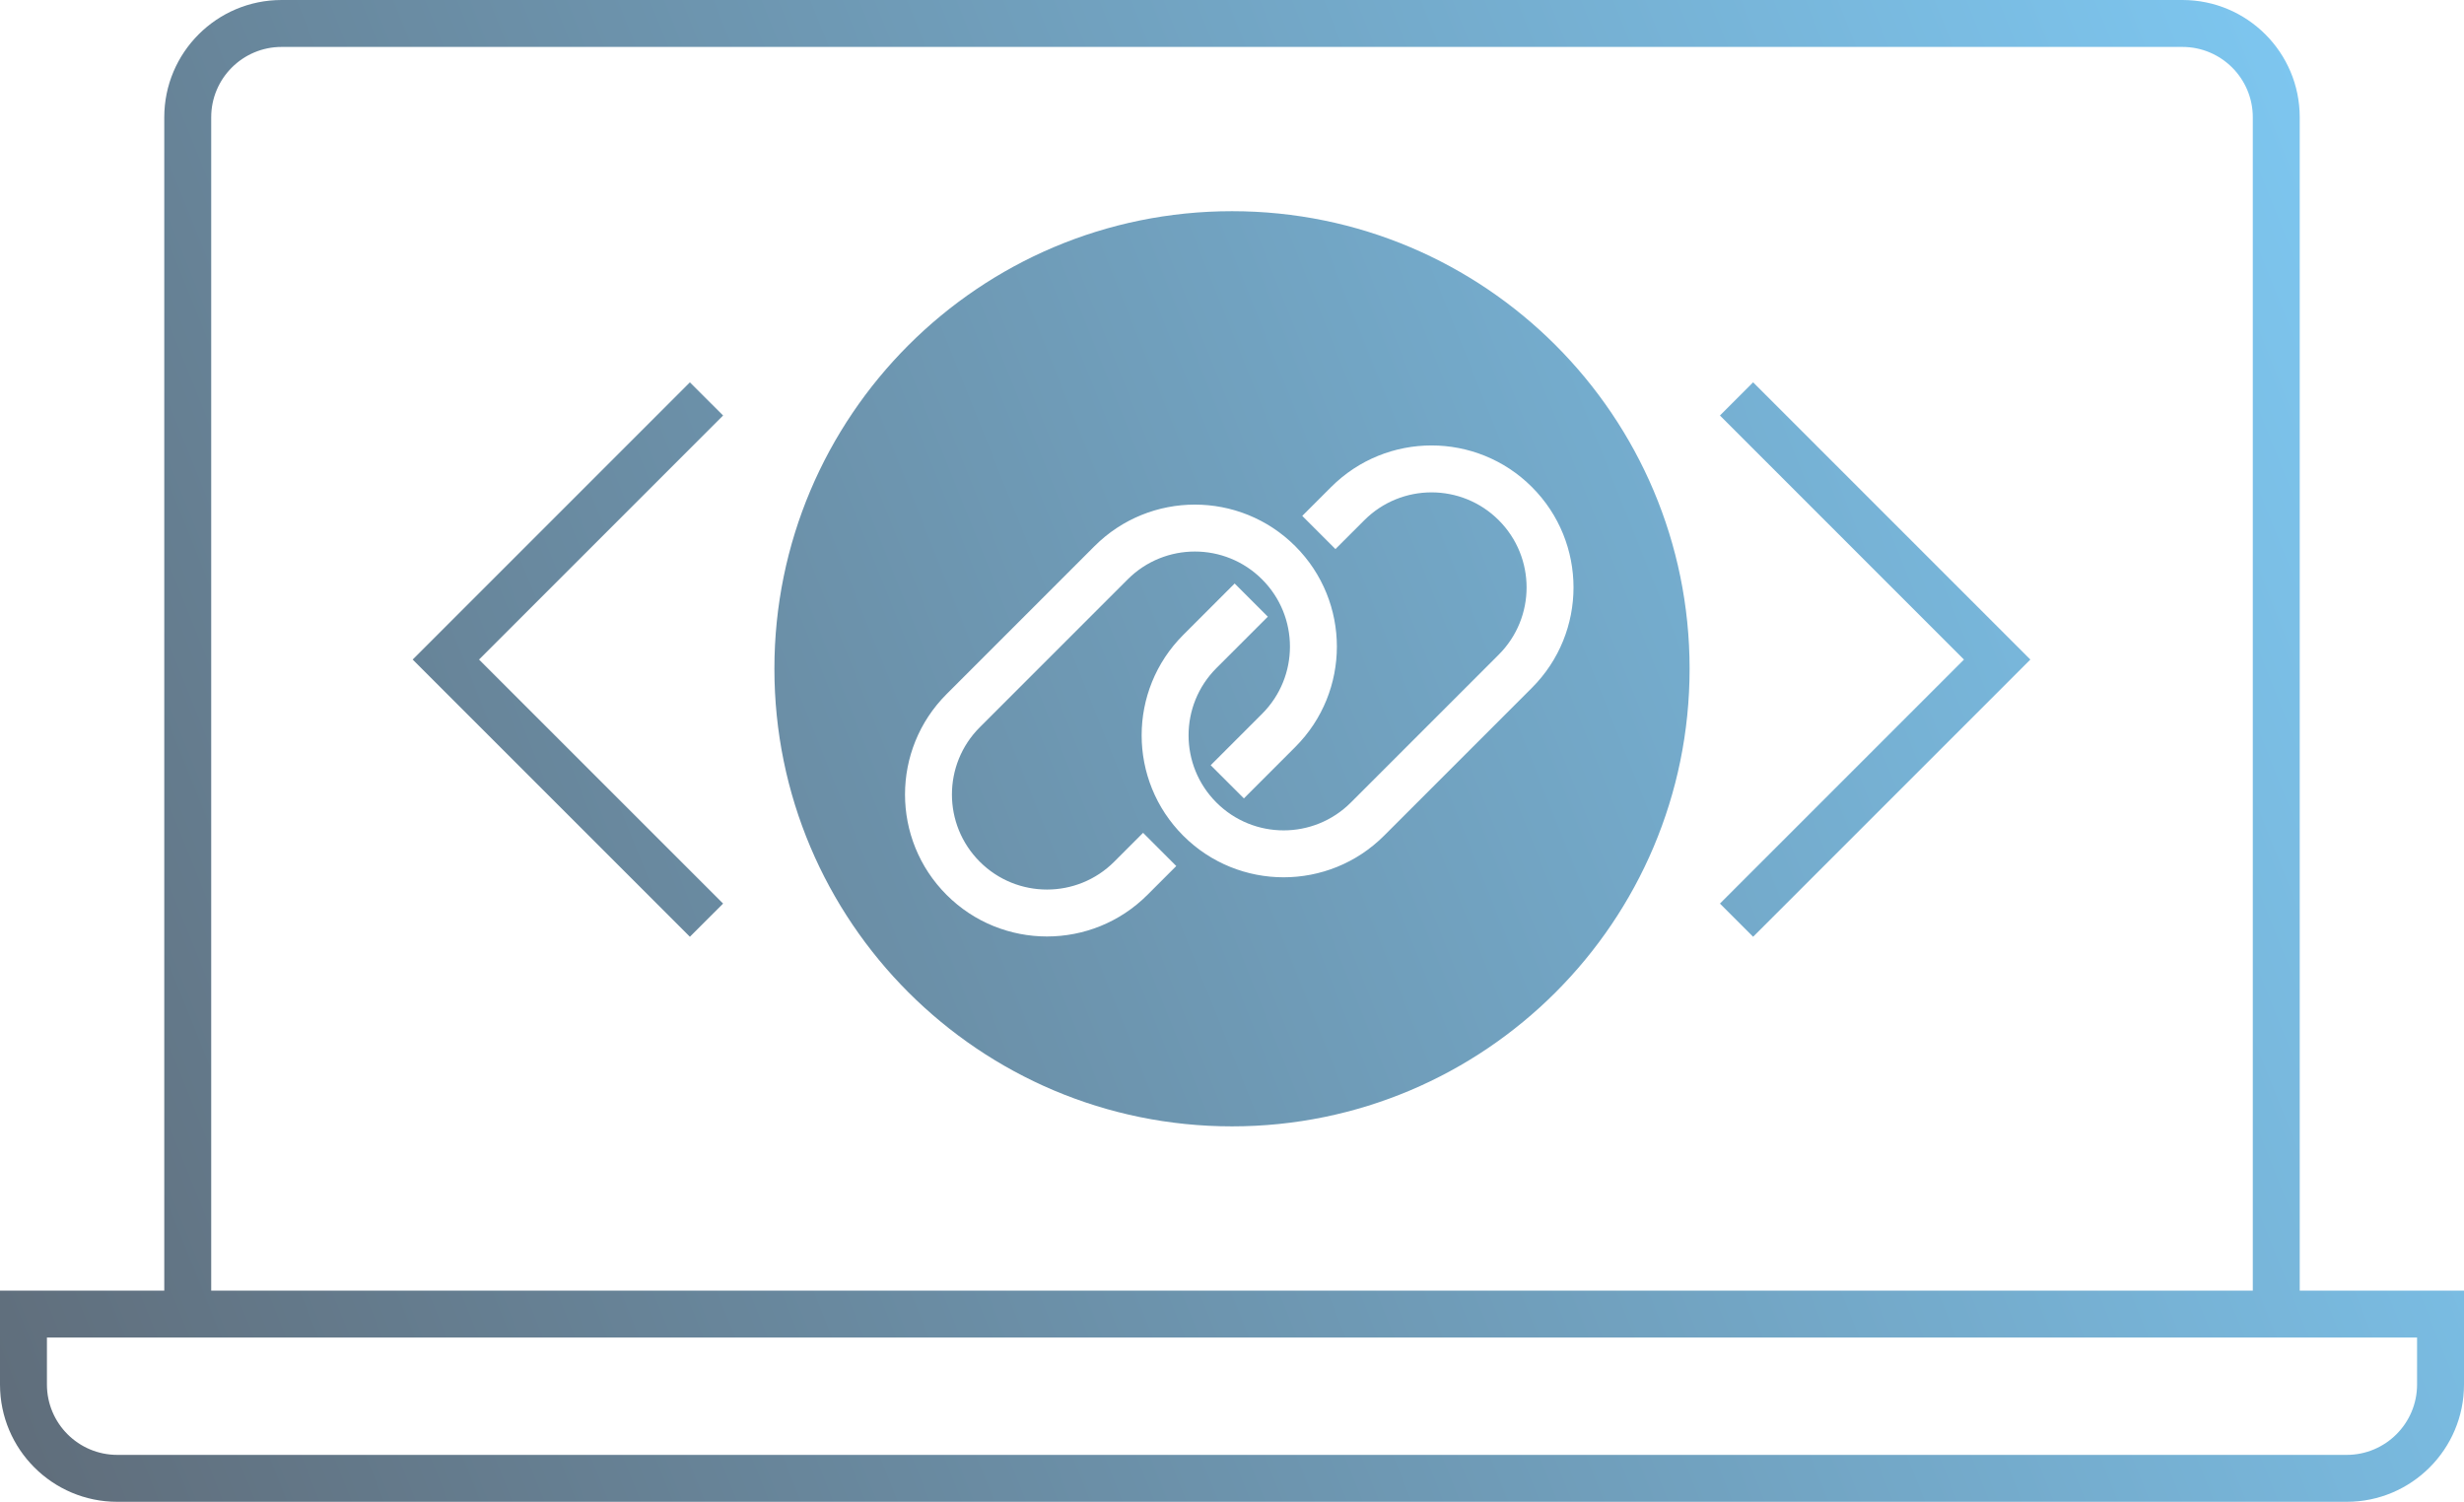
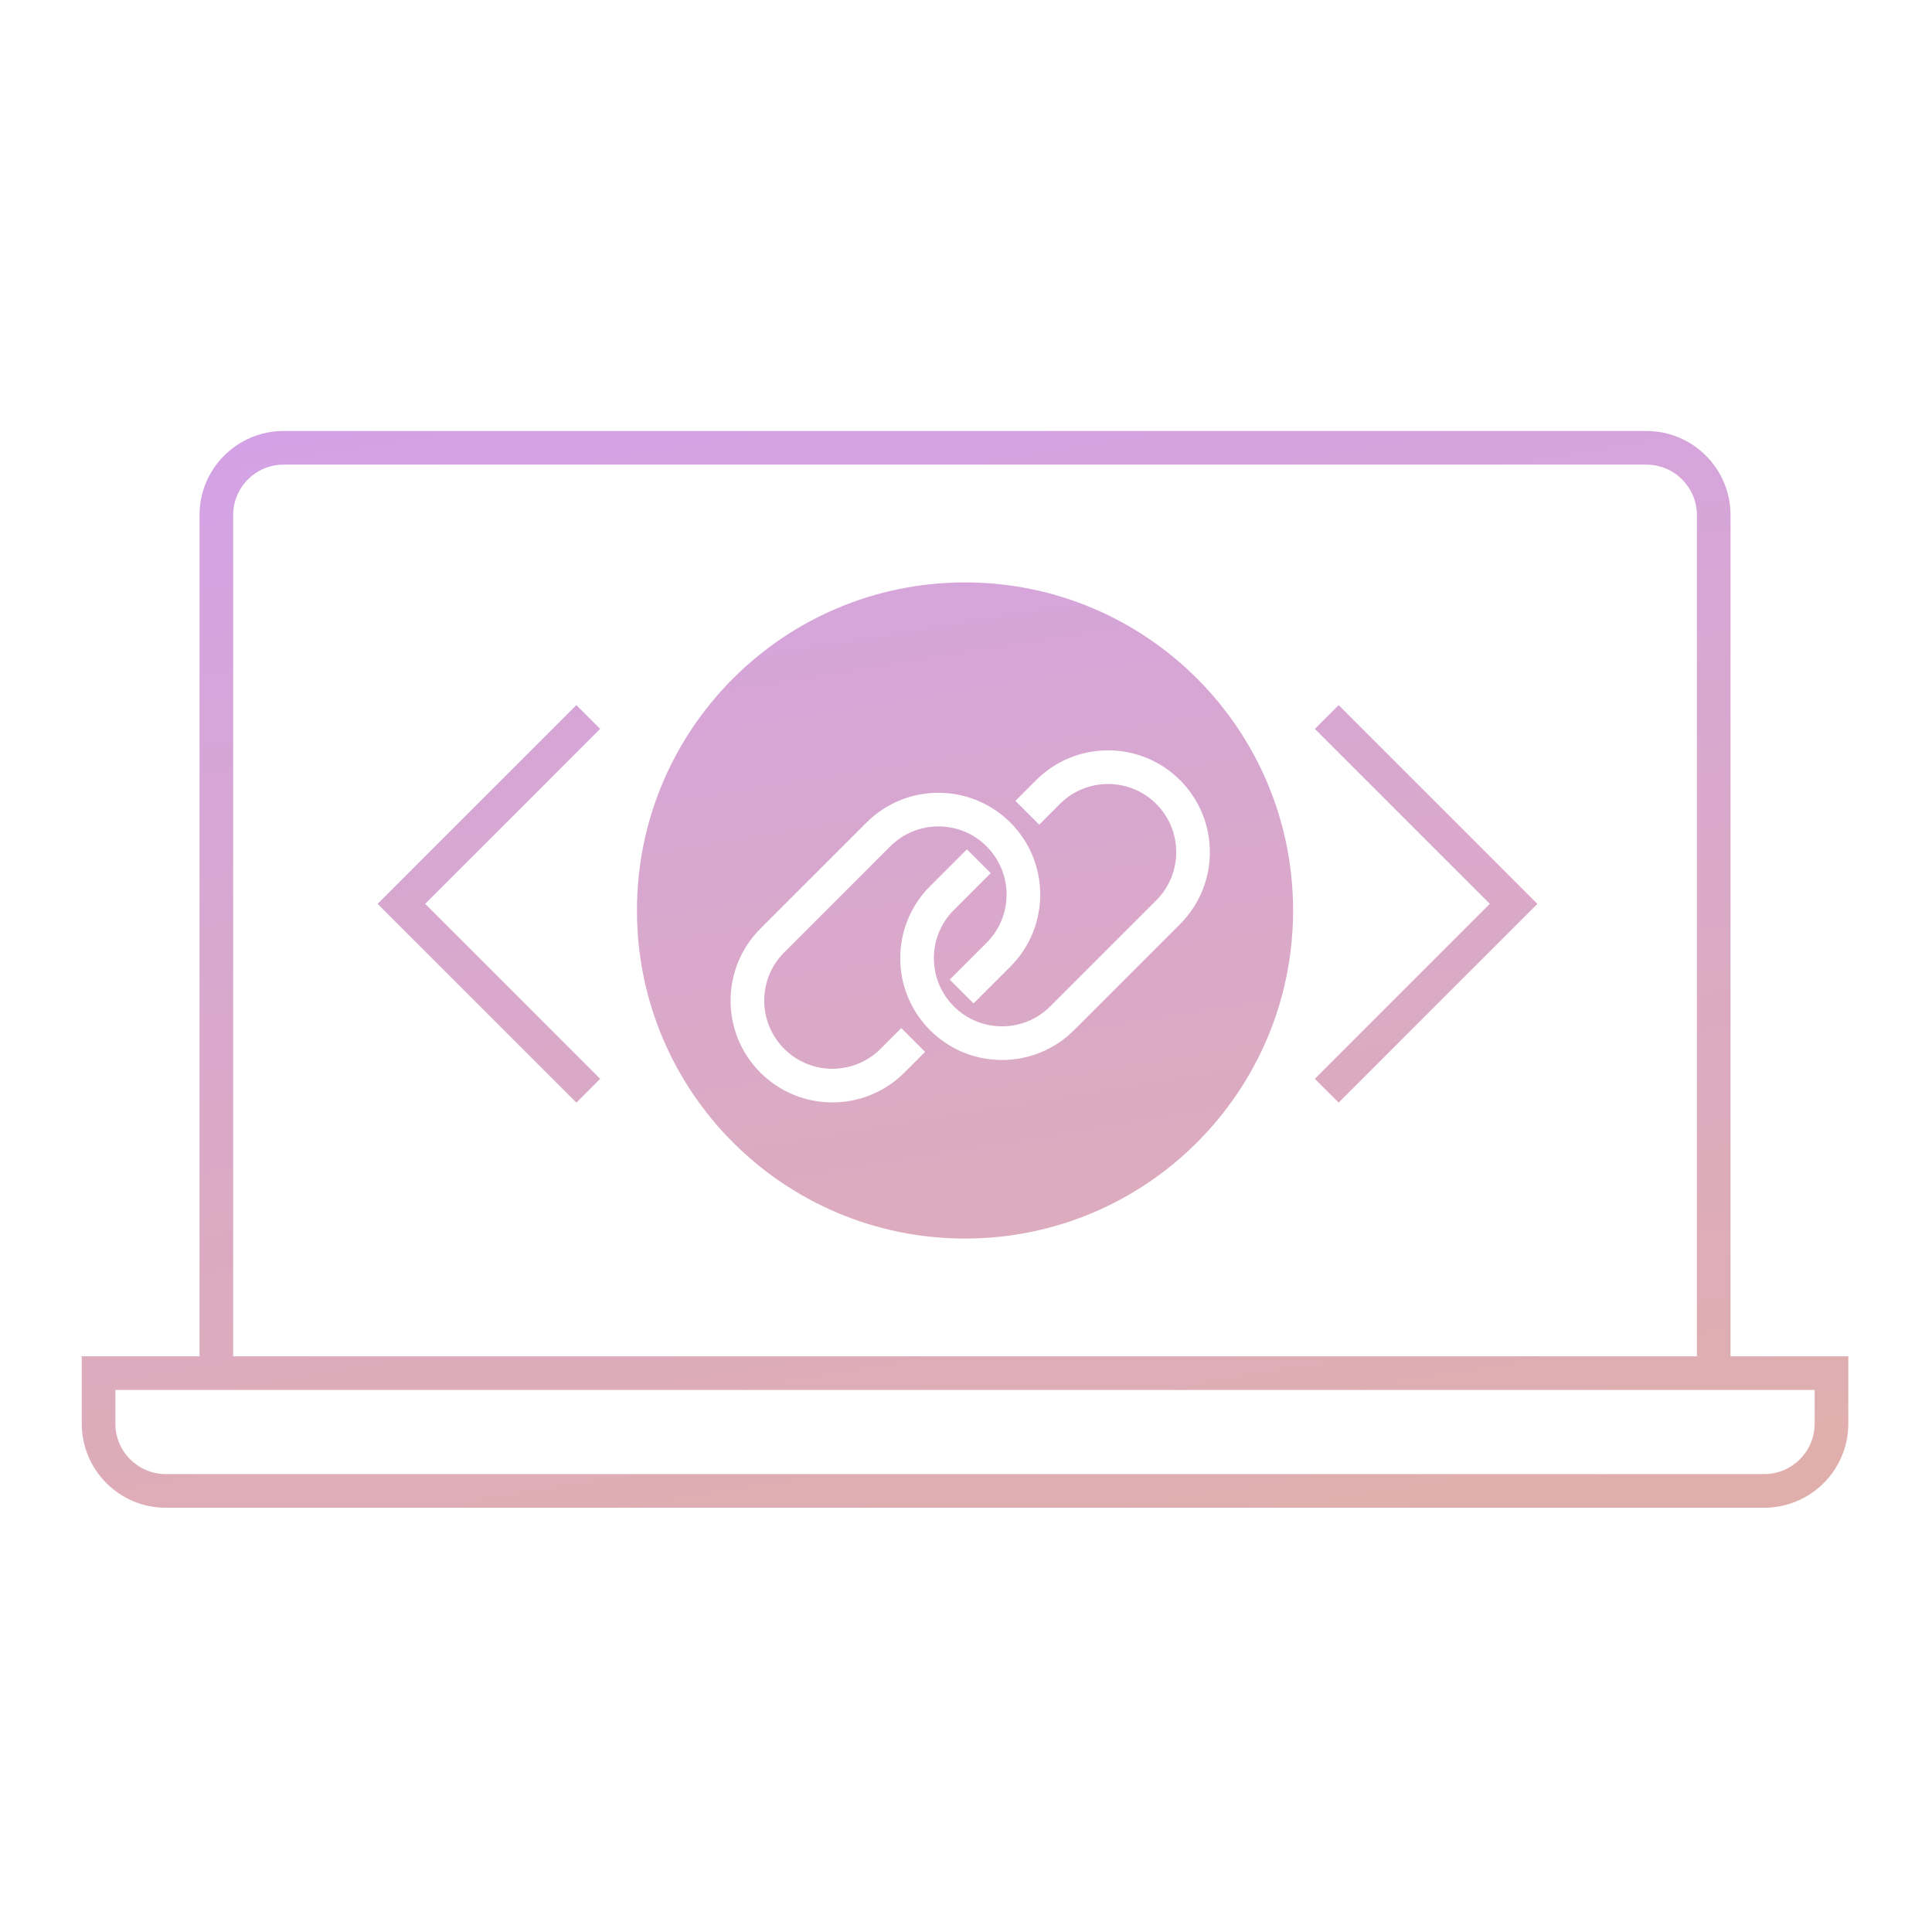
- <svg xmlns="http://www.w3.org/2000/svg" width="105" height="64" viewBox="0 0 105 64" fill="none">
-   <path fill-rule="evenodd" clip-rule="evenodd" d="M7 5C7 2.239 9.239 0 12 0H93C95.761 0 98 2.239 98 5V55H105V59C105 61.761 102.761 64 100 64H5C2.239 64 0 61.761 0 59V55H7V5ZM96 5V55H9V5C9 3.343 10.343 2 12 2H93C94.657 2 96 3.343 96 5ZM2 57H7H98H103V59C103 60.657 101.657 62 100 62H5C3.343 62 2 60.657 2 59V57ZM30.814 17.707L20.414 28.107L30.814 38.506L29.399 39.92L17.586 28.107L29.399 16.293L30.814 17.707ZM83.692 28.107L73.293 17.707L74.707 16.293L86.521 28.107L74.707 39.92L73.293 38.506L83.692 28.107ZM52.5 48C63.27 48 72 39.27 72 28.5C72 17.73 63.27 9 52.5 9C41.73 9 33 17.73 33 28.5C33 39.27 41.73 48 52.5 48ZM40.338 29.579C37.975 31.942 37.975 35.773 40.338 38.136C42.701 40.499 46.532 40.499 48.895 38.136L50.125 36.906L48.711 35.491L47.481 36.722C45.899 38.304 43.334 38.304 41.752 36.722C40.17 35.14 40.17 32.575 41.752 30.993L48.054 24.691C49.636 23.108 52.201 23.108 53.783 24.691C55.365 26.272 55.365 28.837 53.783 30.419L51.592 32.61L53.007 34.024L55.197 31.833C57.56 29.47 57.56 25.639 55.197 23.276C52.834 20.913 49.003 20.913 46.64 23.276L40.338 29.579ZM65.281 20.755C67.644 23.118 67.644 26.949 65.281 29.312L58.979 35.614C56.616 37.977 52.785 37.977 50.422 35.614C48.059 33.251 48.059 29.42 50.422 27.057L52.613 24.866L54.027 26.28L51.836 28.471C50.254 30.053 50.254 32.618 51.836 34.2C53.418 35.782 55.983 35.782 57.565 34.2L63.867 27.898C65.449 26.316 65.449 23.751 63.867 22.169C62.285 20.587 59.721 20.587 58.139 22.169L56.908 23.399L55.494 21.985L56.724 20.755C59.087 18.392 62.919 18.392 65.281 20.755Z" fill="url(#paint0_linear_1782_1294395)" />
+ <svg xmlns="http://www.w3.org/2000/svg" width="260" height="260" viewBox="0 0 260 260" fill="none">
+   <path d="M80.766 98.092L57.221 121.637L80.766 145.183L77.564 148.385L50.816 121.637L77.564 94.89L80.766 98.092Z" fill="url(#paint0_linear_2_29)" />
+   <path d="M200.492 121.637L176.946 98.092L180.148 94.89L206.896 121.637L180.148 148.385L176.946 145.183L200.492 121.637Z" fill="url(#paint1_linear_2_29)" />
+   <path fill-rule="evenodd" clip-rule="evenodd" d="M129.868 166.679C154.252 166.679 174.019 146.912 174.019 122.529C174.019 98.145 154.252 78.378 129.868 78.378C105.484 78.378 85.717 98.145 85.717 122.529C85.717 146.912 105.484 166.679 129.868 166.679ZM102.331 124.971C96.981 130.321 96.981 138.996 102.331 144.346C107.681 149.696 116.356 149.696 121.706 144.346L124.492 141.56L121.29 138.358L118.504 141.144C114.922 144.726 109.115 144.726 105.533 141.144C101.951 137.562 101.951 131.755 105.533 128.173L119.803 113.903C123.385 110.321 129.192 110.321 132.774 113.903C136.355 117.485 136.355 123.292 132.774 126.874L127.813 131.834L131.015 135.036L135.976 130.076C141.326 124.726 141.326 116.051 135.976 110.701C130.626 105.351 121.951 105.351 116.601 110.701L102.331 124.971ZM158.807 104.992C164.157 110.342 164.157 119.016 158.807 124.366L144.537 138.636C139.187 143.987 130.512 143.987 125.162 138.636C119.812 133.286 119.812 124.612 125.162 119.262L130.123 114.301L133.325 117.503L128.364 122.464C124.782 126.045 124.782 131.853 128.364 135.434C131.946 139.016 137.753 139.016 141.335 135.434L155.605 121.164C159.187 117.583 159.187 111.775 155.605 108.194C152.023 104.612 146.216 104.612 142.634 108.194L139.848 110.98L136.646 107.778L139.432 104.992C144.782 99.641 153.457 99.641 158.807 104.992Z" fill="url(#paint2_linear_2_29)" />
+   <path fill-rule="evenodd" clip-rule="evenodd" d="M26.85 69.321C26.85 63.069 31.918 58 38.17 58H221.567C227.819 58 232.887 63.069 232.887 69.321V182.528H248.736V191.585C248.736 197.837 243.667 202.906 237.415 202.906H22.321C16.069 202.906 11 197.837 11 191.585V182.528H26.85V69.321ZM228.359 69.321V182.528H31.378V69.321C31.378 65.569 34.419 62.528 38.17 62.528H221.567C225.318 62.528 228.359 65.569 228.359 69.321ZM15.528 187.057H244.208V191.585C244.208 195.336 241.166 198.377 237.415 198.377H22.321C18.569 198.377 15.528 195.336 15.528 191.585V187.057Z" fill="url(#paint3_linear_2_29)" />
  <defs>
-     <linearGradient id="paint0_linear_1782_1294395" x1="105" y1="-20.528" x2="-35.703" y2="35.817" gradientUnits="userSpaceOnUse">
-       <stop stop-color="#81D2FF" />
-       <stop offset="0.964" stop-color="#5B5F68" />
+     <linearGradient id="paint0_linear_2_29" x1="161.591" y1="223.675" x2="131.852" y2="40.178" gradientUnits="userSpaceOnUse">
+       <stop stop-color="#E1B0A8" />
+       <stop offset="1" stop-color="#D3A2E7" />
+     </linearGradient>
+     <linearGradient id="paint1_linear_2_29" x1="161.591" y1="223.675" x2="131.852" y2="40.178" gradientUnits="userSpaceOnUse">
+       <stop stop-color="#E1B0A8" />
+       <stop offset="1" stop-color="#D3A2E7" />
+     </linearGradient>
+     <linearGradient id="paint2_linear_2_29" x1="161.591" y1="223.675" x2="131.852" y2="40.178" gradientUnits="userSpaceOnUse">
+       <stop stop-color="#E1B0A8" />
+       <stop offset="1" stop-color="#D3A2E7" />
+     </linearGradient>
+     <linearGradient id="paint3_linear_2_29" x1="161.591" y1="223.675" x2="131.852" y2="40.178" gradientUnits="userSpaceOnUse">
+       <stop stop-color="#E1B0A8" />
+       <stop offset="1" stop-color="#D3A2E7" />
    </linearGradient>
  </defs>
</svg>
